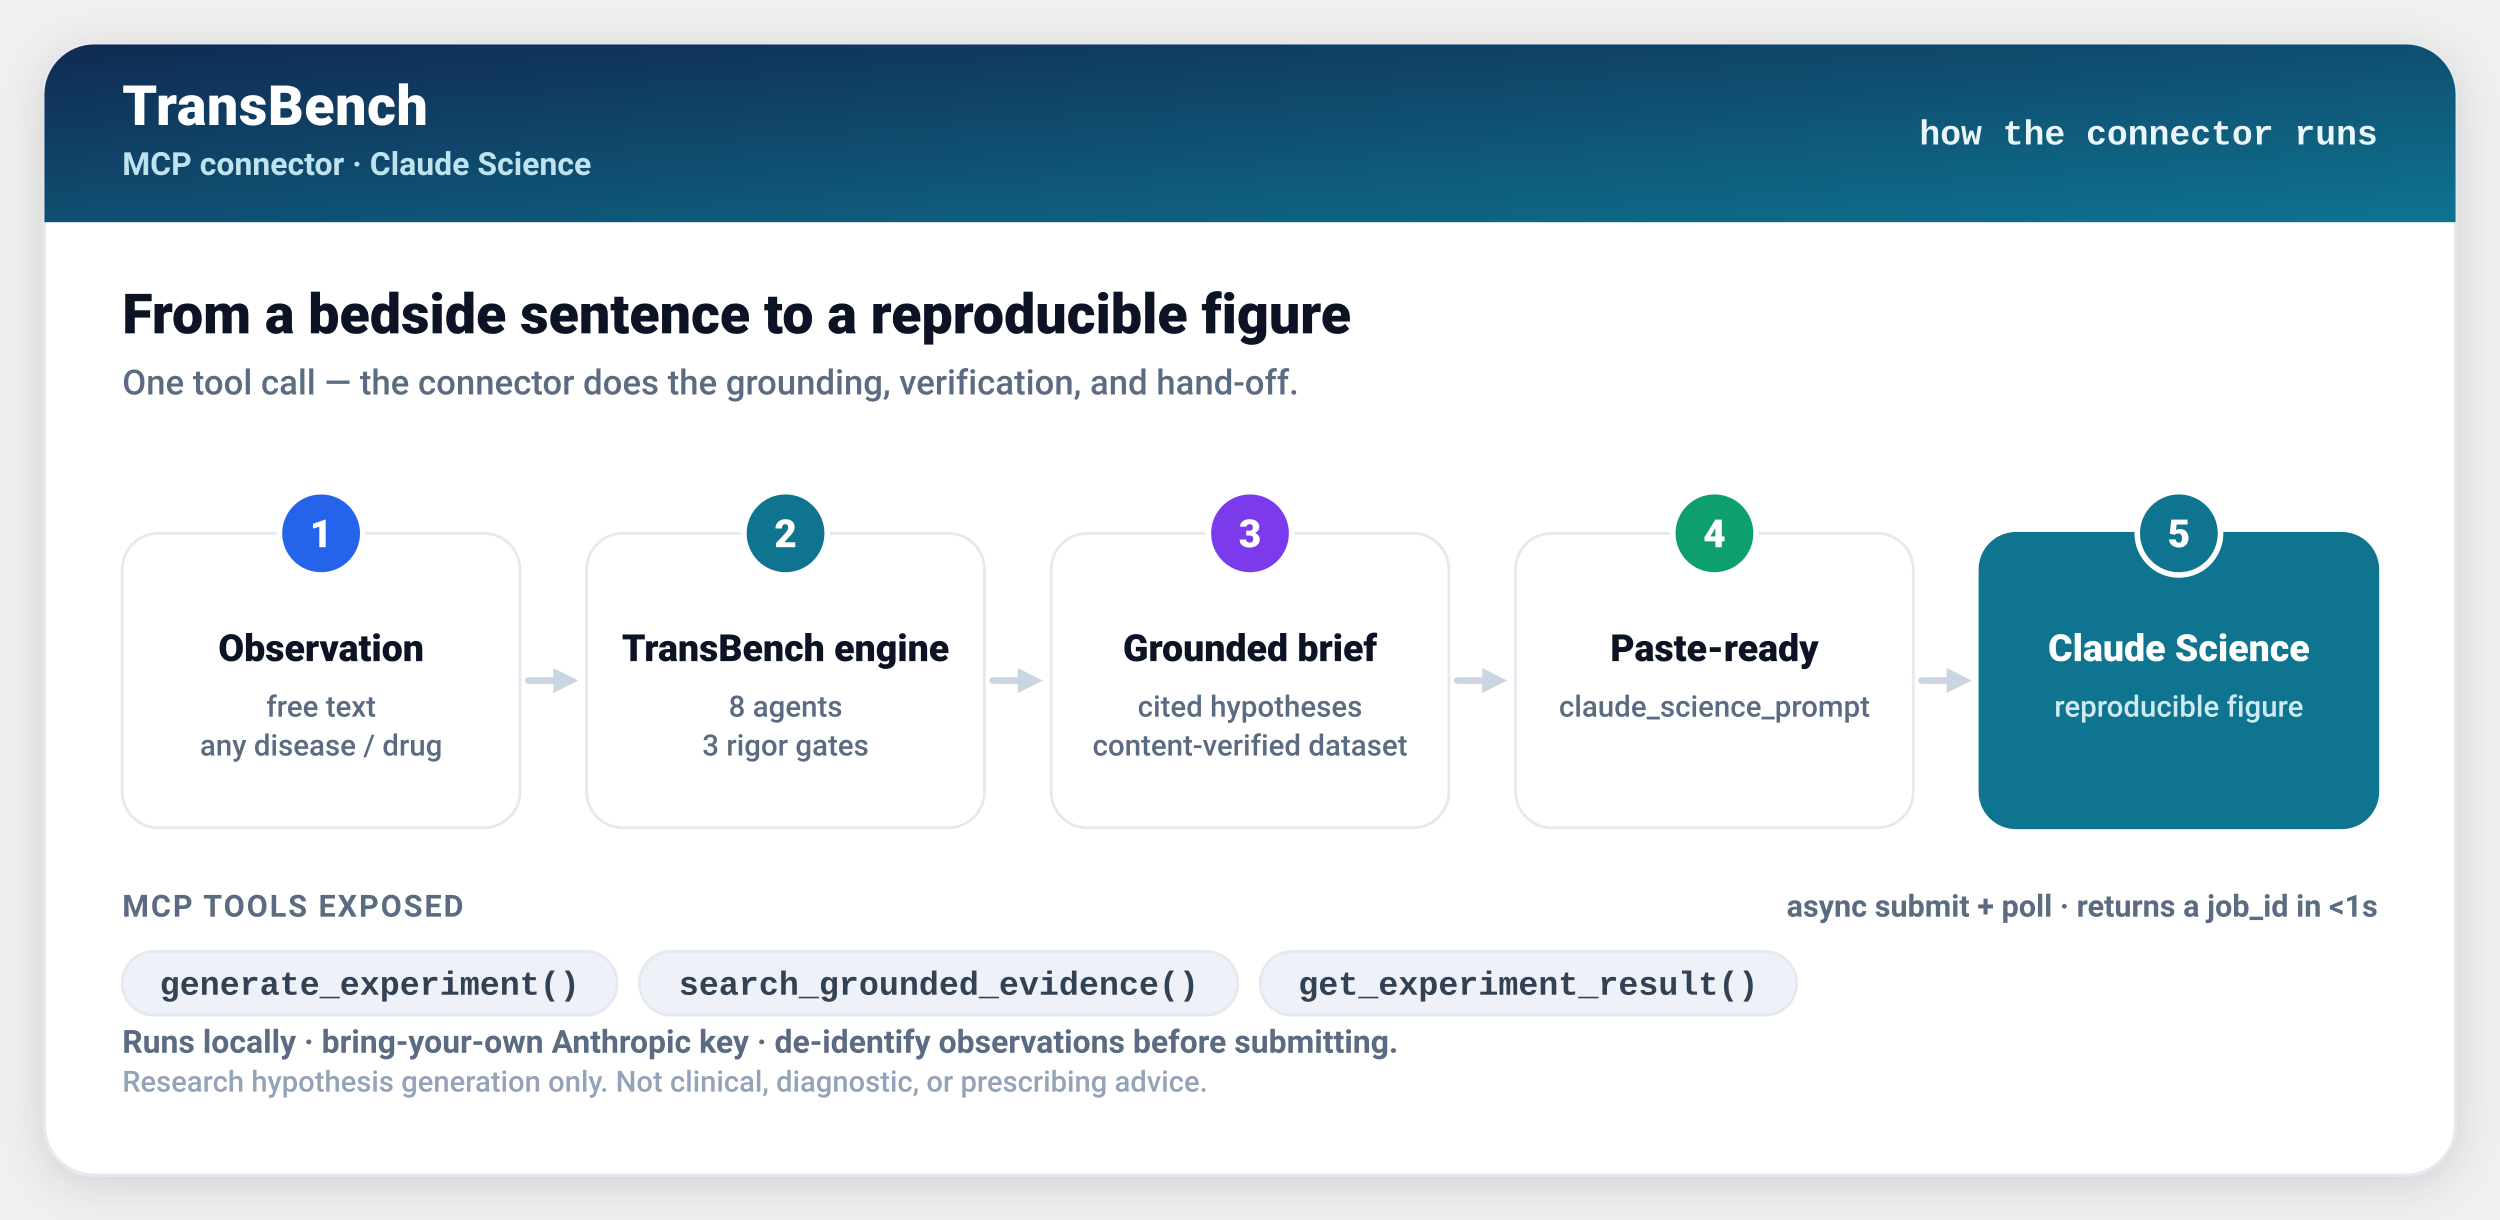
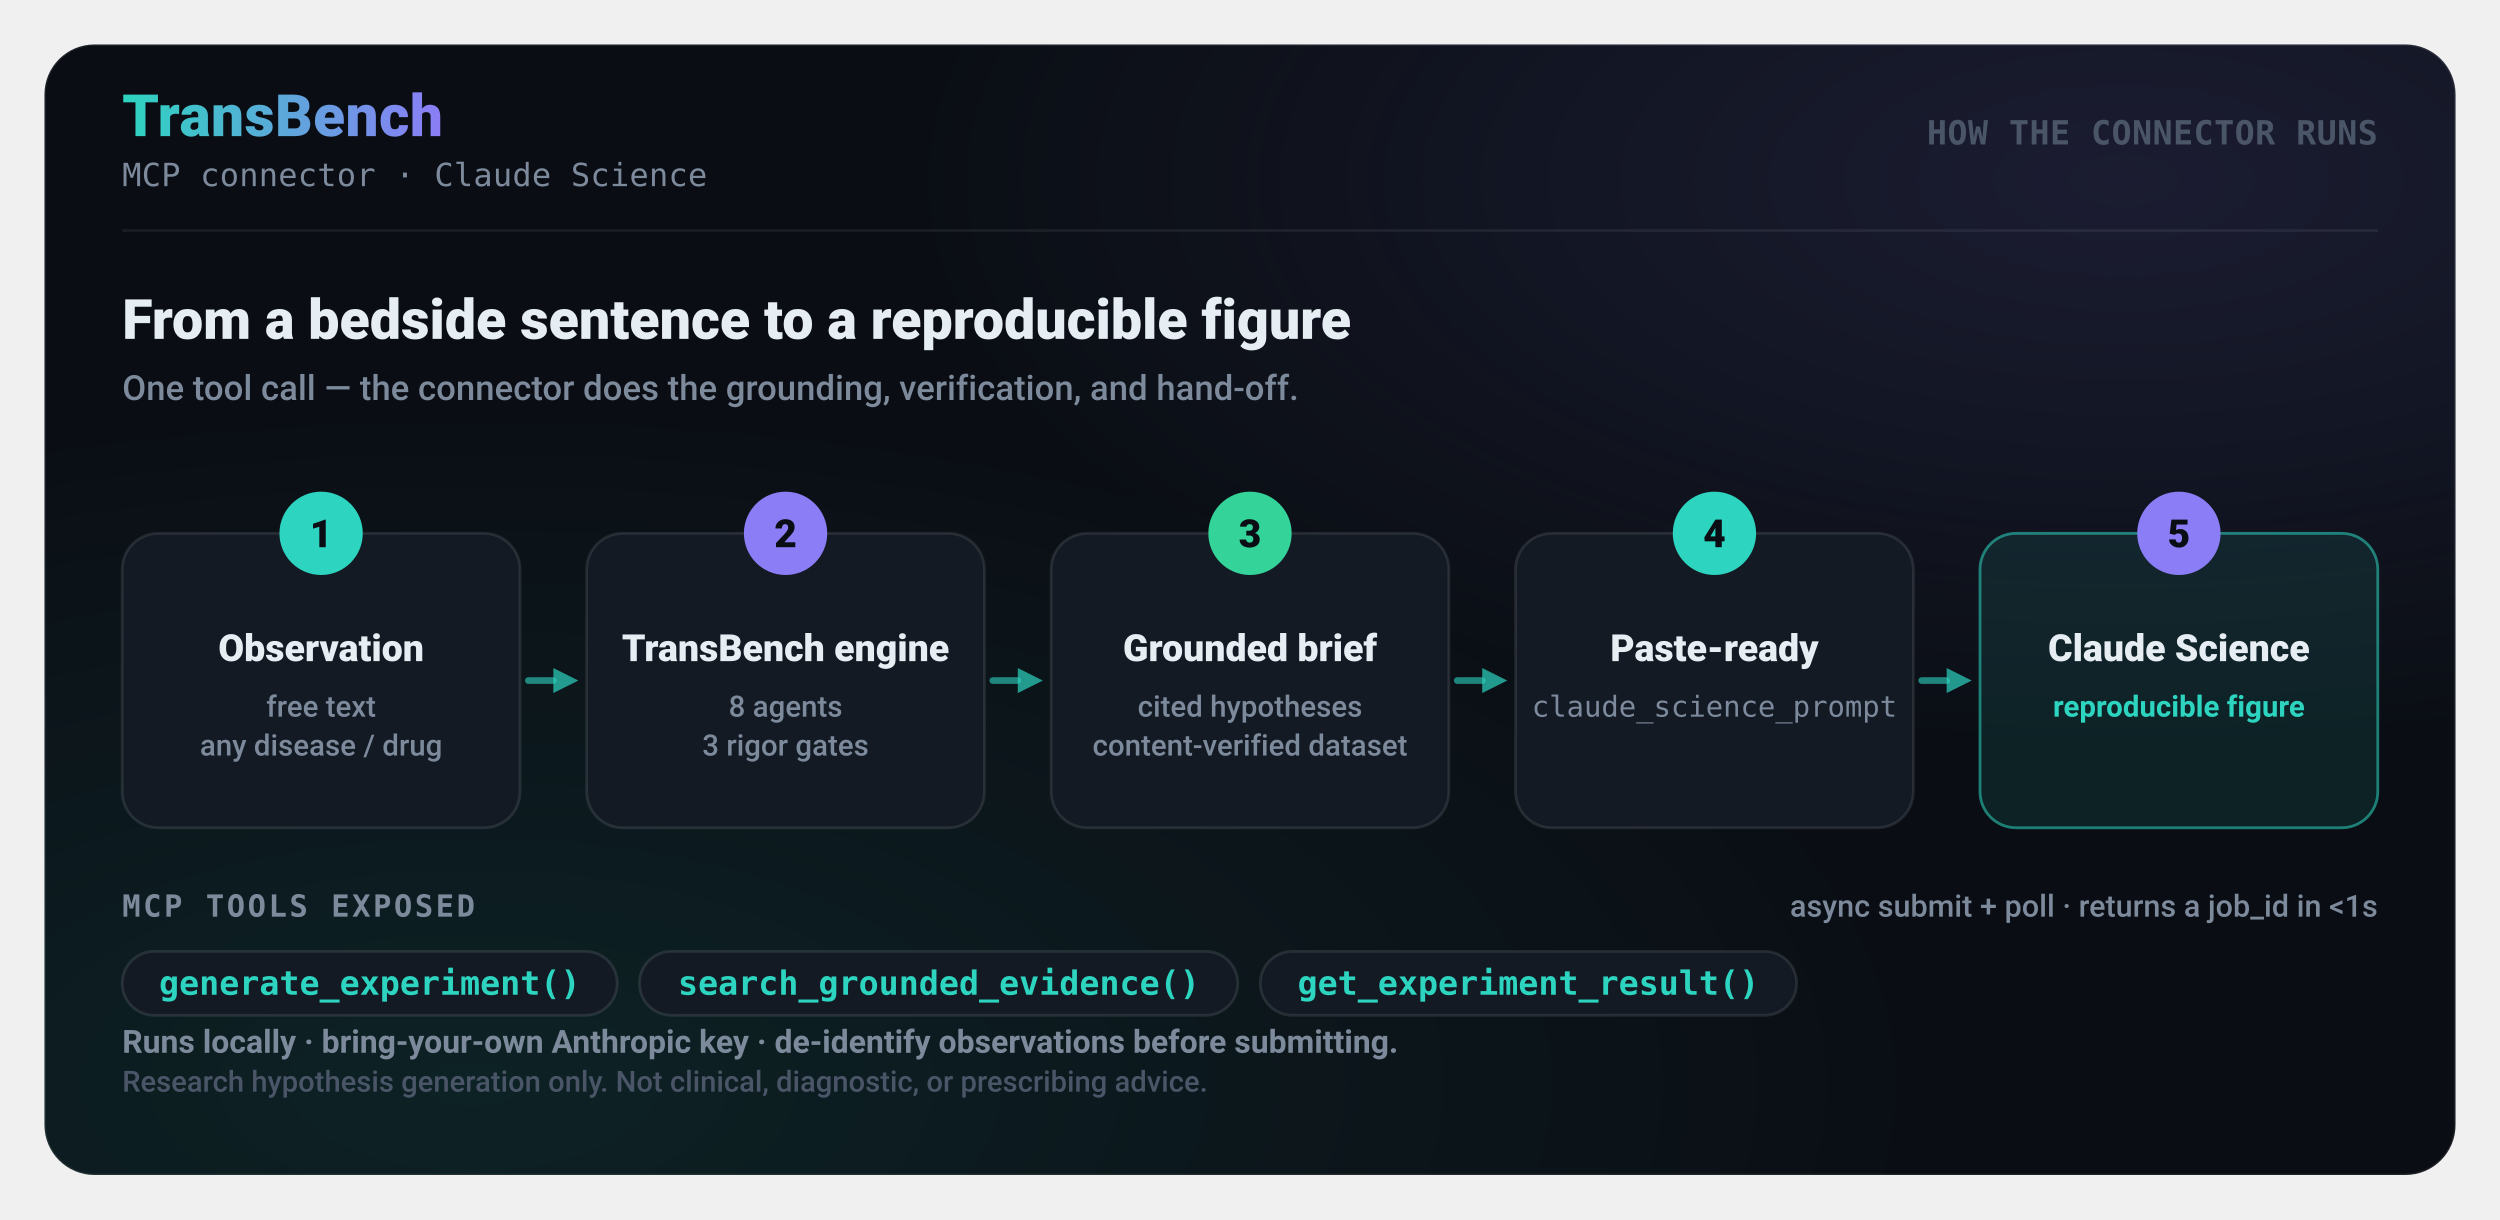
<svg xmlns="http://www.w3.org/2000/svg" width="900" height="439" viewBox="0 0 900 439" role="img" aria-label="How the TransBench MCP connector runs: a free-text clinician observation flows through the TransBench engine (8 agents, 3 rigor gates) to a grounded brief, then a content-verified dataset and a paste-ready claude_science_prompt that Claude Science turns into a reproducible figure. Tools: generate_experiment, search_grounded_evidence, get_experiment_result.">
  <defs>
-     <linearGradient id="brand" x1="0" y1="0" x2="1" y2="1">
-       <stop offset="0" stop-color="#102a52" />
-       <stop offset="1" stop-color="#0e7490" />
+     <linearGradient id="brand" x1="0" y1="0" x2="1" y2="0">
+       <stop offset="0" stop-color="#2DD4BF" />
+       <stop offset="1" stop-color="#8B7DF6" />
    </linearGradient>
-     <filter id="shadow" x="-8%" y="-8%" width="116%" height="116%">
-       <feDropShadow dx="0" dy="3" stdDeviation="8" flood-color="#0b1324" flood-opacity="0.14" />
-     </filter>
+     <radialGradient id="glowT" cx="0.18" cy="0.92" r="0.6">
+       <stop offset="0" stop-color="#2DD4BF" stop-opacity="0.10" />
+       <stop offset="1" stop-color="#2DD4BF" stop-opacity="0" />
+     </radialGradient>
+     <radialGradient id="glowV" cx="0.86" cy="0.12" r="0.5">
+       <stop offset="0" stop-color="#8B7DF6" stop-opacity="0.13" />
+       <stop offset="1" stop-color="#8B7DF6" stop-opacity="0" />
+     </radialGradient>
+     <clipPath id="card">
+       <rect x="16" y="16" width="868" height="407" rx="18" />
+     </clipPath>
  </defs>
-   <rect x="16" y="16" width="868" height="407.0" rx="18" fill="#ffffff" stroke="#e4e9f1" filter="url(#shadow)" />
-   <path d="M16.0 34.0 a18 18 0 0 1 18 -18 h832.0 a18 18 0 0 1 18 18 v46.0 h-868.0 z" fill="url(#brand)" />
-   <text x="44" y="45.0" fill="#ffffff" font-family="-apple-system,BlinkMacSystemFont,'Segoe UI',Roboto,Helvetica,Arial,sans-serif" font-size="20" font-weight="800" letter-spacing="0.2">TransBench</text>
-   <text x="44" y="63.0" fill="#bfe3ee" font-family="-apple-system,BlinkMacSystemFont,'Segoe UI',Roboto,Helvetica,Arial,sans-serif" font-size="11.5" font-weight="600">MCP connector · Claude Science</text>
-   <text x="856" y="52.0" fill="#eaf6fb" font-family="ui-monospace,'SF Mono',Menlo,Consolas,'Liberation Mono',monospace" font-size="12.5" font-weight="600" text-anchor="end">how the connector runs</text>
-   <text x="44.0" y="120.0" fill="#0b1324" font-family="-apple-system,BlinkMacSystemFont,'Segoe UI',Roboto,Helvetica,Arial,sans-serif" font-size="20" font-weight="800" text-anchor="start" xml:space="preserve">From a bedside sentence to a reproducible figure</text>
-   <text x="44.0" y="142.0" fill="#5b6b82" font-family="-apple-system,BlinkMacSystemFont,'Segoe UI',Roboto,Helvetica,Arial,sans-serif" font-size="12.5" font-weight="500" text-anchor="start" xml:space="preserve">One tool call — the connector does the grounding, verification, and hand-off.</text>
-   <line x1="190.2" y1="245.0" x2="199.2" y2="245.0" stroke="#cbd5e1" stroke-width="2.4" stroke-linecap="round" />
-   <path d="M208.2 245.0 L199.2 249.5 L199.2 240.5 z" fill="#cbd5e1" />
-   <line x1="357.4" y1="245.0" x2="366.4" y2="245.0" stroke="#cbd5e1" stroke-width="2.4" stroke-linecap="round" />
-   <path d="M375.4 245.0 L366.4 249.5 L366.4 240.5 z" fill="#cbd5e1" />
-   <line x1="524.6" y1="245.0" x2="533.6" y2="245.0" stroke="#cbd5e1" stroke-width="2.4" stroke-linecap="round" />
-   <path d="M542.6 245.0 L533.6 249.5 L533.6 240.5 z" fill="#cbd5e1" />
-   <line x1="691.8" y1="245.0" x2="700.8" y2="245.0" stroke="#cbd5e1" stroke-width="2.4" stroke-linecap="round" />
-   <path d="M709.8 245.0 L700.8 249.5 L700.8 240.5 z" fill="#cbd5e1" />
-   <rect x="44.0" y="192.0" width="143.2" height="106.0" rx="13" fill="#ffffff" stroke="#e4e9f1" stroke-width="1" />
-   <circle cx="115.6" cy="192.0" r="16" fill="#ffffff" />
-   <circle cx="115.6" cy="192.0" r="14" fill="#2563eb" />
-   <text x="115.6" y="197.0" fill="#ffffff" font-family="-apple-system,BlinkMacSystemFont,'Segoe UI',Roboto,Helvetica,Arial,sans-serif" font-size="14" font-weight="800" text-anchor="middle" xml:space="preserve">1</text>
-   <text x="115.6" y="238.0" fill="#0b1324" font-family="-apple-system,BlinkMacSystemFont,'Segoe UI',Roboto,Helvetica,Arial,sans-serif" font-size="13.5" font-weight="800" text-anchor="middle" xml:space="preserve">Observation</text>
-   <text x="115.6" y="258.0" fill="#5b6b82" font-family="-apple-system,BlinkMacSystemFont,'Segoe UI',Roboto,Helvetica,Arial,sans-serif" font-size="10.6" font-weight="500" text-anchor="middle" xml:space="preserve">free text</text>
-   <text x="115.6" y="272.0" fill="#5b6b82" font-family="-apple-system,BlinkMacSystemFont,'Segoe UI',Roboto,Helvetica,Arial,sans-serif" font-size="10.6" font-weight="500" text-anchor="middle" xml:space="preserve">any disease / drug</text>
-   <rect x="211.2" y="192.0" width="143.2" height="106.0" rx="13" fill="#ffffff" stroke="#e4e9f1" stroke-width="1" />
-   <circle cx="282.8" cy="192.0" r="16" fill="#ffffff" />
-   <circle cx="282.8" cy="192.0" r="14" fill="#0e7490" />
-   <text x="282.8" y="197.0" fill="#ffffff" font-family="-apple-system,BlinkMacSystemFont,'Segoe UI',Roboto,Helvetica,Arial,sans-serif" font-size="14" font-weight="800" text-anchor="middle" xml:space="preserve">2</text>
-   <text x="282.8" y="238.0" fill="#0b1324" font-family="-apple-system,BlinkMacSystemFont,'Segoe UI',Roboto,Helvetica,Arial,sans-serif" font-size="13.5" font-weight="800" text-anchor="middle" xml:space="preserve">TransBench engine</text>
-   <text x="282.8" y="258.0" fill="#5b6b82" font-family="-apple-system,BlinkMacSystemFont,'Segoe UI',Roboto,Helvetica,Arial,sans-serif" font-size="10.6" font-weight="500" text-anchor="middle" xml:space="preserve">8 agents</text>
-   <text x="282.8" y="272.0" fill="#5b6b82" font-family="-apple-system,BlinkMacSystemFont,'Segoe UI',Roboto,Helvetica,Arial,sans-serif" font-size="10.6" font-weight="500" text-anchor="middle" xml:space="preserve">3 rigor gates</text>
-   <rect x="378.4" y="192.0" width="143.2" height="106.0" rx="13" fill="#ffffff" stroke="#e4e9f1" stroke-width="1" />
-   <circle cx="450.0" cy="192.0" r="16" fill="#ffffff" />
-   <circle cx="450.0" cy="192.0" r="14" fill="#7c3aed" />
-   <text x="450.0" y="197.0" fill="#ffffff" font-family="-apple-system,BlinkMacSystemFont,'Segoe UI',Roboto,Helvetica,Arial,sans-serif" font-size="14" font-weight="800" text-anchor="middle" xml:space="preserve">3</text>
-   <text x="450.0" y="238.0" fill="#0b1324" font-family="-apple-system,BlinkMacSystemFont,'Segoe UI',Roboto,Helvetica,Arial,sans-serif" font-size="13.5" font-weight="800" text-anchor="middle" xml:space="preserve">Grounded brief</text>
-   <text x="450.0" y="258.0" fill="#5b6b82" font-family="-apple-system,BlinkMacSystemFont,'Segoe UI',Roboto,Helvetica,Arial,sans-serif" font-size="10.6" font-weight="500" text-anchor="middle" xml:space="preserve">cited hypotheses</text>
-   <text x="450.0" y="272.0" fill="#5b6b82" font-family="-apple-system,BlinkMacSystemFont,'Segoe UI',Roboto,Helvetica,Arial,sans-serif" font-size="10.6" font-weight="500" text-anchor="middle" xml:space="preserve">content-verified dataset</text>
-   <rect x="545.6" y="192.0" width="143.2" height="106.0" rx="13" fill="#ffffff" stroke="#e4e9f1" stroke-width="1" />
-   <circle cx="617.2" cy="192.0" r="16" fill="#ffffff" />
-   <circle cx="617.2" cy="192.0" r="14" fill="#0e9f6e" />
-   <text x="617.2" y="197.0" fill="#ffffff" font-family="-apple-system,BlinkMacSystemFont,'Segoe UI',Roboto,Helvetica,Arial,sans-serif" font-size="14" font-weight="800" text-anchor="middle" xml:space="preserve">4</text>
-   <text x="617.2" y="238.0" fill="#0b1324" font-family="-apple-system,BlinkMacSystemFont,'Segoe UI',Roboto,Helvetica,Arial,sans-serif" font-size="13.5" font-weight="800" text-anchor="middle" xml:space="preserve">Paste-ready</text>
-   <text x="617.2" y="258.0" fill="#5b6b82" font-family="-apple-system,BlinkMacSystemFont,'Segoe UI',Roboto,Helvetica,Arial,sans-serif" font-size="10.6" font-weight="500" text-anchor="middle" xml:space="preserve">claude_science_prompt</text>
-   <rect x="712.8" y="192.0" width="143.2" height="106.0" rx="13" fill="#0e7490" stroke="#0e7490" stroke-width="1" />
-   <circle cx="784.4" cy="192.0" r="16" fill="#ffffff" />
-   <circle cx="784.4" cy="192.0" r="14" fill="#0e7490" />
-   <text x="784.4" y="197.0" fill="#ffffff" font-family="-apple-system,BlinkMacSystemFont,'Segoe UI',Roboto,Helvetica,Arial,sans-serif" font-size="14" font-weight="800" text-anchor="middle" xml:space="preserve">5</text>
-   <text x="784.4" y="238.0" fill="#ffffff" font-family="-apple-system,BlinkMacSystemFont,'Segoe UI',Roboto,Helvetica,Arial,sans-serif" font-size="13.5" font-weight="800" text-anchor="middle" xml:space="preserve">Claude Science</text>
-   <text x="784.4" y="258.0" fill="#cfeaf1" font-family="-apple-system,BlinkMacSystemFont,'Segoe UI',Roboto,Helvetica,Arial,sans-serif" font-size="10.6" font-weight="500" text-anchor="middle" xml:space="preserve">reproducible figure</text>
-   <text x="44.0" y="330.0" fill="#5b6b82" font-family="-apple-system,BlinkMacSystemFont,'Segoe UI',Roboto,Helvetica,Arial,sans-serif" font-size="11" font-weight="700" text-anchor="start" letter-spacing="0.7" xml:space="preserve">MCP TOOLS EXPOSED</text>
-   <text x="856.0" y="330.0" fill="#5b6b82" font-family="-apple-system,BlinkMacSystemFont,'Segoe UI',Roboto,Helvetica,Arial,sans-serif" font-size="11" font-weight="600" text-anchor="end" xml:space="preserve">async submit + poll · returns a job_id in &lt;1s</text>
-   <rect x="44.0" y="342.5" width="178.2" height="23.0" rx="11.5" fill="#eef2f8" stroke="#e4e9f1" stroke-width="1" />
-   <text x="133.1" y="358.1" fill="#334155" font-family="ui-monospace,'SF Mono',Menlo,Consolas,'Liberation Mono',monospace" font-size="12" font-weight="600" text-anchor="middle" xml:space="preserve">generate_experiment()</text>
-   <rect x="230.2" y="342.5" width="215.4" height="23.0" rx="11.5" fill="#eef2f8" stroke="#e4e9f1" stroke-width="1" />
-   <text x="338.0" y="358.1" fill="#334155" font-family="ui-monospace,'SF Mono',Menlo,Consolas,'Liberation Mono',monospace" font-size="12" font-weight="600" text-anchor="middle" xml:space="preserve">search_grounded_evidence()</text>
-   <rect x="453.7" y="342.5" width="193.1" height="23.0" rx="11.5" fill="#eef2f8" stroke="#e4e9f1" stroke-width="1" />
-   <text x="550.2" y="358.1" fill="#334155" font-family="ui-monospace,'SF Mono',Menlo,Consolas,'Liberation Mono',monospace" font-size="12" font-weight="600" text-anchor="middle" xml:space="preserve">get_experiment_result()</text>
-   <text x="44.0" y="379.0" fill="#5b6b82" font-family="-apple-system,BlinkMacSystemFont,'Segoe UI',Roboto,Helvetica,Arial,sans-serif" font-size="11.5" font-weight="600" text-anchor="start" xml:space="preserve">Runs locally · bring-your-own Anthropic key · de-identify observations before submitting.</text>
-   <text x="44.0" y="393.0" fill="#94a3b8" font-family="-apple-system,BlinkMacSystemFont,'Segoe UI',Roboto,Helvetica,Arial,sans-serif" font-size="10.5" font-weight="500" text-anchor="start" xml:space="preserve">Research hypothesis generation only. Not clinical, diagnostic, or prescribing advice.</text>
+   <rect x="16" y="16" width="868" height="407" rx="18" fill="#0A0E14" stroke="#ffffff" stroke-opacity="0.09" />
+   <g clip-path="url(#card)">
+     <rect x="16" y="16" width="868" height="407" fill="url(#glowT)" />
+     <rect x="16" y="16" width="868" height="407" fill="url(#glowV)" />
+   </g>
+   <text x="44" y="49" fill="url(#brand)" font-family="-apple-system,BlinkMacSystemFont,'Segoe UI',Roboto,Helvetica,Arial,sans-serif" font-size="21" font-weight="800" letter-spacing="0.2">TransBench</text>
+   <text x="44" y="67" fill="#7D8A9C" font-family="ui-monospace,'JetBrains Mono','SF Mono',Menlo,Consolas,monospace" font-size="11.5" font-weight="500" letter-spacing="0.1">MCP connector · Claude Science</text>
+   <text x="856" y="52" fill="#4A5568" font-family="ui-monospace,'JetBrains Mono','SF Mono',Menlo,Consolas,monospace" font-size="12" font-weight="600" letter-spacing="0.16" text-anchor="end">HOW THE CONNECTOR RUNS</text>
+   <line x1="44" y1="83" x2="856" y2="83" stroke="#ffffff" stroke-opacity="0.07" />
+   <text x="44.0" y="122.0" fill="#E6EDF3" font-family="-apple-system,BlinkMacSystemFont,'Segoe UI',Roboto,Helvetica,Arial,sans-serif" font-size="20" font-weight="800" text-anchor="start" xml:space="preserve">From a bedside sentence to a reproducible figure</text>
+   <text x="44.0" y="144.0" fill="#7D8A9C" font-family="-apple-system,BlinkMacSystemFont,'Segoe UI',Roboto,Helvetica,Arial,sans-serif" font-size="12.5" font-weight="500" text-anchor="start" xml:space="preserve">One tool call — the connector does the grounding, verification, and hand-off.</text>
+   <line x1="190.2" y1="245.0" x2="199.2" y2="245.0" stroke="#2DD4BF" stroke-opacity="0.6" stroke-width="2.4" stroke-linecap="round" />
+   <path d="M208.2 245.0 L199.2 249.5 L199.2 240.5 z" fill="#2DD4BF" fill-opacity="0.7" />
+   <line x1="357.4" y1="245.0" x2="366.4" y2="245.0" stroke="#2DD4BF" stroke-opacity="0.6" stroke-width="2.4" stroke-linecap="round" />
+   <path d="M375.4 245.0 L366.4 249.5 L366.4 240.5 z" fill="#2DD4BF" fill-opacity="0.7" />
+   <line x1="524.6" y1="245.0" x2="533.6" y2="245.0" stroke="#2DD4BF" stroke-opacity="0.6" stroke-width="2.4" stroke-linecap="round" />
+   <path d="M542.6 245.0 L533.6 249.5 L533.6 240.5 z" fill="#2DD4BF" fill-opacity="0.7" />
+   <line x1="691.8" y1="245.0" x2="700.8" y2="245.0" stroke="#2DD4BF" stroke-opacity="0.6" stroke-width="2.4" stroke-linecap="round" />
+   <path d="M709.8 245.0 L700.8 249.5 L700.8 240.5 z" fill="#2DD4BF" fill-opacity="0.7" />
+   <rect x="44.0" y="192.0" width="143.2" height="106.0" rx="13" fill="#131A24" stroke="#ffffff" stroke-opacity="0.10" stroke-width="1" />
+   <circle cx="115.6" cy="192.0" r="15" fill="#2DD4BF" />
+   <text x="115.6" y="197.0" fill="#0A0E14" font-family="-apple-system,BlinkMacSystemFont,'Segoe UI',Roboto,Helvetica,Arial,sans-serif" font-size="14" font-weight="800" text-anchor="middle" xml:space="preserve">1</text>
+   <text x="115.6" y="238.0" fill="#E6EDF3" font-family="-apple-system,BlinkMacSystemFont,'Segoe UI',Roboto,Helvetica,Arial,sans-serif" font-size="13.5" font-weight="800" text-anchor="middle" xml:space="preserve">Observation</text>
+   <text x="115.6" y="258.0" fill="#7D8A9C" font-family="-apple-system,BlinkMacSystemFont,'Segoe UI',Roboto,Helvetica,Arial,sans-serif" font-size="10.6" font-weight="500" text-anchor="middle" xml:space="preserve">free text</text>
+   <text x="115.6" y="272.0" fill="#7D8A9C" font-family="-apple-system,BlinkMacSystemFont,'Segoe UI',Roboto,Helvetica,Arial,sans-serif" font-size="10.6" font-weight="500" text-anchor="middle" xml:space="preserve">any disease / drug</text>
+   <rect x="211.2" y="192.0" width="143.2" height="106.0" rx="13" fill="#131A24" stroke="#ffffff" stroke-opacity="0.10" stroke-width="1" />
+   <circle cx="282.8" cy="192.0" r="15" fill="#8B7DF6" />
+   <text x="282.8" y="197.0" fill="#0A0E14" font-family="-apple-system,BlinkMacSystemFont,'Segoe UI',Roboto,Helvetica,Arial,sans-serif" font-size="14" font-weight="800" text-anchor="middle" xml:space="preserve">2</text>
+   <text x="282.8" y="238.0" fill="#E6EDF3" font-family="-apple-system,BlinkMacSystemFont,'Segoe UI',Roboto,Helvetica,Arial,sans-serif" font-size="13.5" font-weight="800" text-anchor="middle" xml:space="preserve">TransBench engine</text>
+   <text x="282.8" y="258.0" fill="#7D8A9C" font-family="-apple-system,BlinkMacSystemFont,'Segoe UI',Roboto,Helvetica,Arial,sans-serif" font-size="10.6" font-weight="500" text-anchor="middle" xml:space="preserve">8 agents</text>
+   <text x="282.8" y="272.0" fill="#7D8A9C" font-family="-apple-system,BlinkMacSystemFont,'Segoe UI',Roboto,Helvetica,Arial,sans-serif" font-size="10.6" font-weight="500" text-anchor="middle" xml:space="preserve">3 rigor gates</text>
+   <rect x="378.4" y="192.0" width="143.2" height="106.0" rx="13" fill="#131A24" stroke="#ffffff" stroke-opacity="0.10" stroke-width="1" />
+   <circle cx="450.0" cy="192.0" r="15" fill="#34D399" />
+   <text x="450.0" y="197.0" fill="#0A0E14" font-family="-apple-system,BlinkMacSystemFont,'Segoe UI',Roboto,Helvetica,Arial,sans-serif" font-size="14" font-weight="800" text-anchor="middle" xml:space="preserve">3</text>
+   <text x="450.0" y="238.0" fill="#E6EDF3" font-family="-apple-system,BlinkMacSystemFont,'Segoe UI',Roboto,Helvetica,Arial,sans-serif" font-size="13.5" font-weight="800" text-anchor="middle" xml:space="preserve">Grounded brief</text>
+   <text x="450.0" y="258.0" fill="#7D8A9C" font-family="-apple-system,BlinkMacSystemFont,'Segoe UI',Roboto,Helvetica,Arial,sans-serif" font-size="10.6" font-weight="500" text-anchor="middle" xml:space="preserve">cited hypotheses</text>
+   <text x="450.0" y="272.0" fill="#7D8A9C" font-family="-apple-system,BlinkMacSystemFont,'Segoe UI',Roboto,Helvetica,Arial,sans-serif" font-size="10.6" font-weight="500" text-anchor="middle" xml:space="preserve">content-verified dataset</text>
+   <rect x="545.6" y="192.0" width="143.2" height="106.0" rx="13" fill="#131A24" stroke="#ffffff" stroke-opacity="0.10" stroke-width="1" />
+   <circle cx="617.2" cy="192.0" r="15" fill="#2DD4BF" />
+   <text x="617.2" y="197.0" fill="#0A0E14" font-family="-apple-system,BlinkMacSystemFont,'Segoe UI',Roboto,Helvetica,Arial,sans-serif" font-size="14" font-weight="800" text-anchor="middle" xml:space="preserve">4</text>
+   <text x="617.2" y="238.0" fill="#E6EDF3" font-family="-apple-system,BlinkMacSystemFont,'Segoe UI',Roboto,Helvetica,Arial,sans-serif" font-size="13.5" font-weight="800" text-anchor="middle" xml:space="preserve">Paste-ready</text>
+   <text x="617.2" y="258.0" fill="#7D8A9C" font-family="ui-monospace,'JetBrains Mono','SF Mono',Menlo,Consolas,monospace" font-size="10.4" font-weight="500" text-anchor="middle" xml:space="preserve">claude_science_prompt</text>
+   <rect x="712.8" y="192.0" width="143.2" height="106.0" rx="13" fill="#2DD4BF" fill-opacity="0.10" stroke="#2DD4BF" stroke-opacity="0.55" stroke-width="1" />
+   <circle cx="784.4" cy="192.0" r="15" fill="#8B7DF6" />
+   <text x="784.4" y="197.0" fill="#0A0E14" font-family="-apple-system,BlinkMacSystemFont,'Segoe UI',Roboto,Helvetica,Arial,sans-serif" font-size="14" font-weight="800" text-anchor="middle" xml:space="preserve">5</text>
+   <text x="784.4" y="238.0" fill="#E6EDF3" font-family="-apple-system,BlinkMacSystemFont,'Segoe UI',Roboto,Helvetica,Arial,sans-serif" font-size="13.5" font-weight="800" text-anchor="middle" xml:space="preserve">Claude Science</text>
+   <text x="784.4" y="258.0" fill="#2DD4BF" font-family="-apple-system,BlinkMacSystemFont,'Segoe UI',Roboto,Helvetica,Arial,sans-serif" font-size="10.6" font-weight="600" text-anchor="middle" xml:space="preserve">reproducible figure</text>
+   <text x="44.0" y="330.0" fill="#7D8A9C" font-family="ui-monospace,'JetBrains Mono','SF Mono',Menlo,Consolas,monospace" font-size="11" font-weight="700" text-anchor="start" letter-spacing="0.9" xml:space="preserve">MCP TOOLS EXPOSED</text>
+   <text x="856.0" y="330.0" fill="#7D8A9C" font-family="-apple-system,BlinkMacSystemFont,'Segoe UI',Roboto,Helvetica,Arial,sans-serif" font-size="11" font-weight="500" text-anchor="end" xml:space="preserve">async submit + poll · returns a job_id in &lt;1s</text>
+   <rect x="44.0" y="342.5" width="178.2" height="23.0" rx="11.5" fill="#131A24" stroke="#ffffff" stroke-opacity="0.10" stroke-width="1" />
+   <text x="133.1" y="358.1" fill="#2DD4BF" font-family="ui-monospace,'JetBrains Mono','SF Mono',Menlo,Consolas,monospace" font-size="12" font-weight="600" text-anchor="middle" xml:space="preserve">generate_experiment()</text>
+   <rect x="230.2" y="342.5" width="215.4" height="23.0" rx="11.5" fill="#131A24" stroke="#ffffff" stroke-opacity="0.10" stroke-width="1" />
+   <text x="338.0" y="358.1" fill="#2DD4BF" font-family="ui-monospace,'JetBrains Mono','SF Mono',Menlo,Consolas,monospace" font-size="12" font-weight="600" text-anchor="middle" xml:space="preserve">search_grounded_evidence()</text>
+   <rect x="453.7" y="342.5" width="193.1" height="23.0" rx="11.5" fill="#131A24" stroke="#ffffff" stroke-opacity="0.10" stroke-width="1" />
+   <text x="550.2" y="358.1" fill="#2DD4BF" font-family="ui-monospace,'JetBrains Mono','SF Mono',Menlo,Consolas,monospace" font-size="12" font-weight="600" text-anchor="middle" xml:space="preserve">get_experiment_result()</text>
+   <text x="44.0" y="379.0" fill="#7D8A9C" font-family="-apple-system,BlinkMacSystemFont,'Segoe UI',Roboto,Helvetica,Arial,sans-serif" font-size="11.5" font-weight="600" text-anchor="start" xml:space="preserve">Runs locally · bring-your-own Anthropic key · de-identify observations before submitting.</text>
+   <text x="44.0" y="393.0" fill="#4A5568" font-family="-apple-system,BlinkMacSystemFont,'Segoe UI',Roboto,Helvetica,Arial,sans-serif" font-size="10.5" font-weight="500" text-anchor="start" xml:space="preserve">Research hypothesis generation only. Not clinical, diagnostic, or prescribing advice.</text>
</svg>
